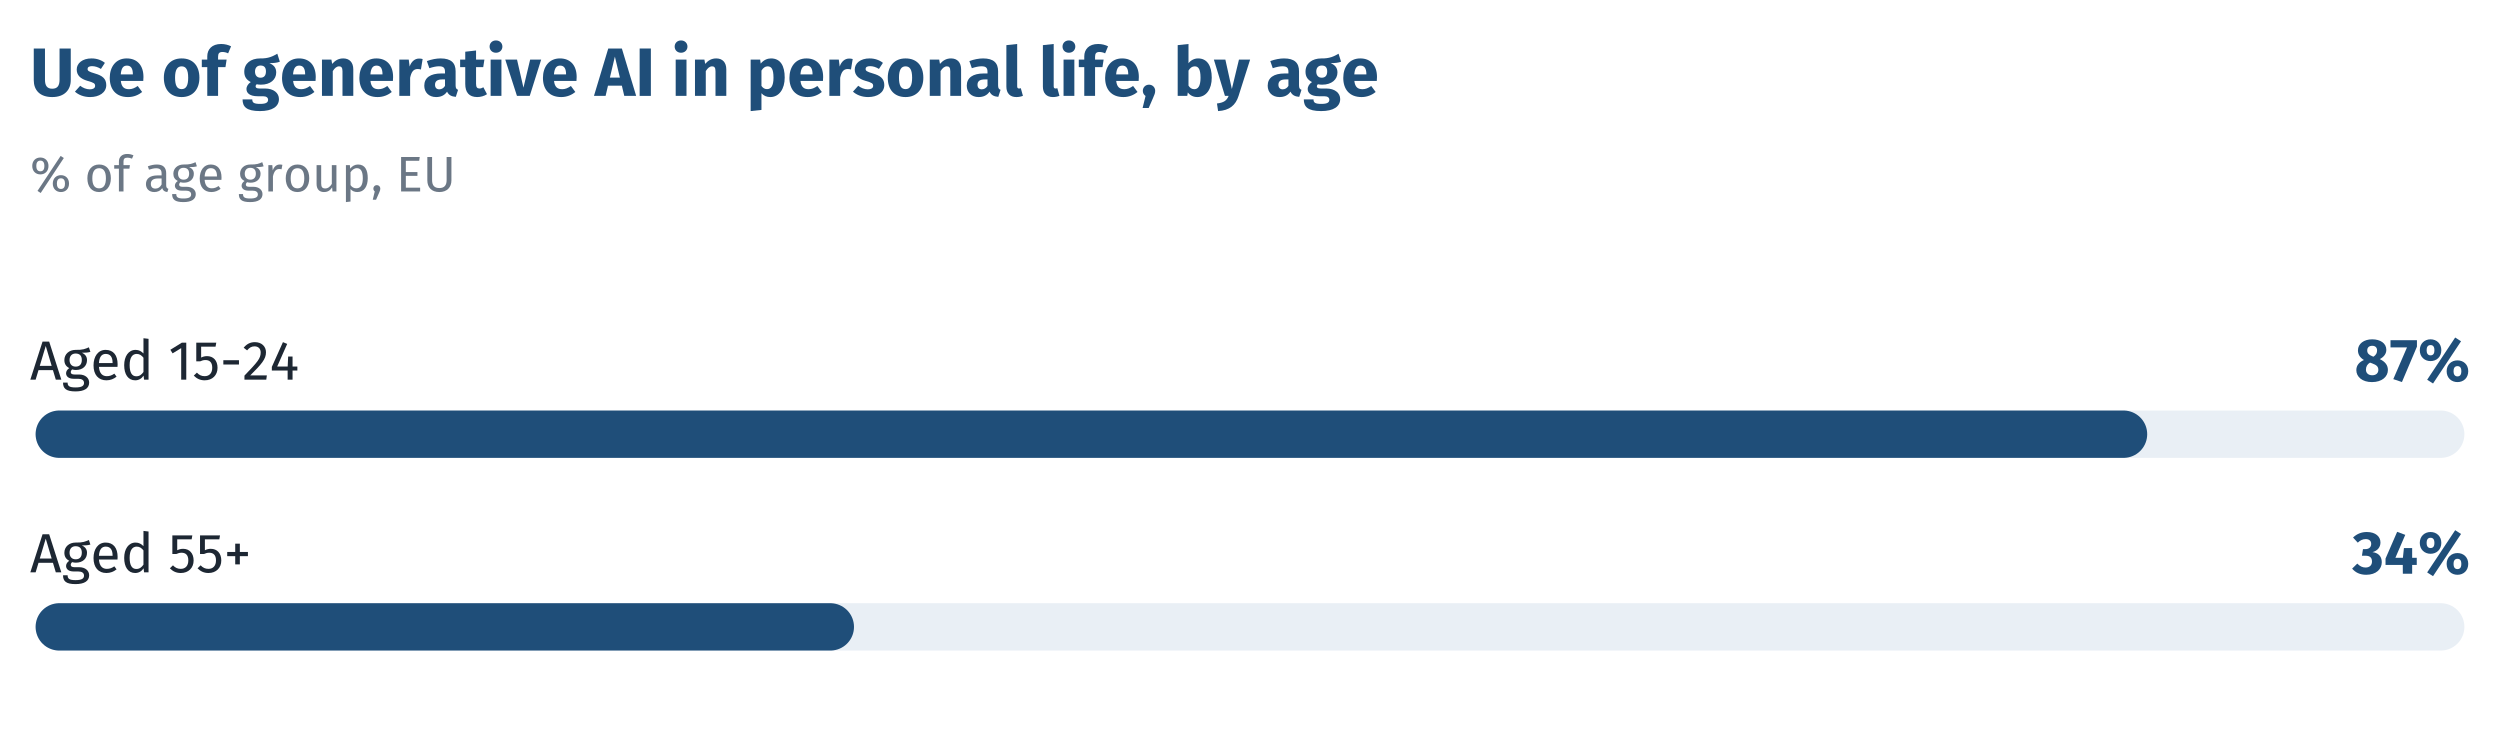
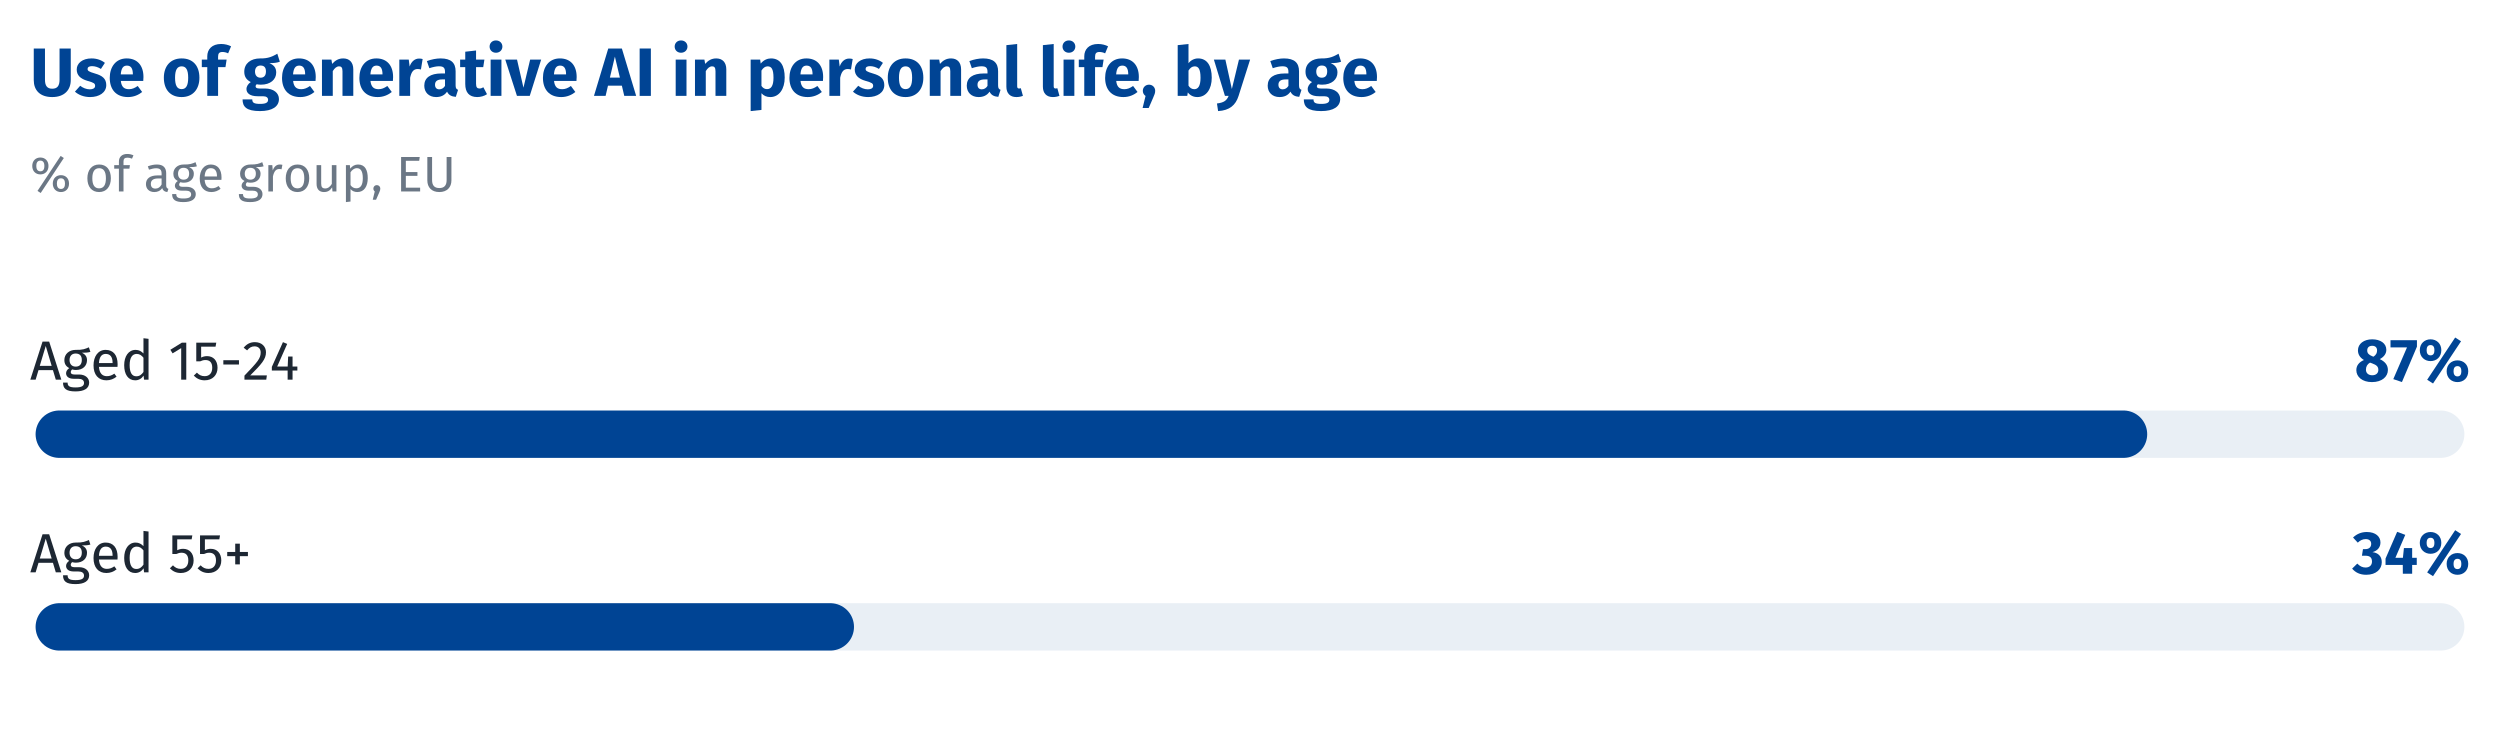
<svg xmlns="http://www.w3.org/2000/svg" xmlns:xlink="http://www.w3.org/1999/xlink" width="475.2pt" height="140.4pt" viewBox="0 0 475.2 140.4" version="1.1">
  <defs>
    <style type="text/css">*{stroke-linejoin: round; stroke-linecap: butt}</style>
  </defs>
  <g id="figure_1">
    <g id="patch_1">
      <path d="M 0 140.4  L 475.2 140.4  L 475.2 0  L 0 0  L 0 140.4  z " style="fill: none" />
    </g>
    <g id="axes_1">
      <g id="line2d_1">
-         <path d="M 11.268 82.531  L 463.932 82.531  " clip-path="url(#pdabcb287a5)" style="fill: none; stroke: #e9eff5; stroke-width: 9; stroke-linecap: round" />
+         <path d="M 11.268 82.531  L 463.932 82.531  " clip-path="url(#p6edd48c02f)" style="fill: none; stroke: #e9eff5; stroke-width: 9; stroke-linecap: round" />
      </g>
      <g id="line2d_2">
-         <path d="M 11.268 119.157  L 463.932 119.157  " clip-path="url(#pdabcb287a5)" style="fill: none; stroke: #e9eff5; stroke-width: 9; stroke-linecap: round" />
+         <path d="M 11.268 119.157  L 463.932 119.157  " clip-path="url(#p6edd48c02f)" style="fill: none; stroke: #e9eff5; stroke-width: 9; stroke-linecap: round" />
      </g>
      <g id="line2d_3">
-         <path d="M 11.268 82.531  L 403.639 82.531  " clip-path="url(#pdabcb287a5)" style="fill: none; stroke: #1f4e79; stroke-width: 9; stroke-linecap: round" />
+         <path d="M 11.268 82.531  L 403.639 82.531  " clip-path="url(#p6edd48c02f)" style="fill: none; stroke: #004494; stroke-width: 9; stroke-linecap: round" />
      </g>
      <g id="line2d_4">
-         <path d="M 11.268 119.157  L 157.827 119.157  " clip-path="url(#pdabcb287a5)" style="fill: none; stroke: #1f4e79; stroke-width: 9; stroke-linecap: round" />
+         <path d="M 11.268 119.157  L 157.827 119.157  " clip-path="url(#p6edd48c02f)" style="fill: none; stroke: #004494; stroke-width: 9; stroke-linecap: round" />
      </g>
      <g id="text_1">
        <g style="fill: #1d2733" transform="translate(5.7024 72.16481) scale(0.105 -0.105)">
          <defs>
            <path id="FiraSans-Regular-41" d="M 2989 0  L 3629 0  L 2221 4410  L 1453 4410  L 38 0  L 653 0  L 986 1107  L 2656 1107  L 2989 0  z M 1133 1600  L 1824 3904  L 2509 1600  L 1133 1600  z " transform="scale(0.015625)" />
            <path id="FiraSans-Regular-67" d="M 3155 3750  C 2758 3571 2451 3430 1613 3450  C 870 3450 314 2963 314 2272  C 314 1837 493 1542 883 1338  C 640 1178 512 960 512 742  C 512 403 781 102 1382 102  L 1914 102  C 2336 102 2592 -58 2592 -378  C 2592 -717 2336 -902 1606 -902  C 864 -902 691 -723 691 -339  L 160 -339  C 160 -1024 506 -1363 1606 -1363  C 2650 -1363 3187 -992 3187 -339  C 3187 198 2726 595 2035 595  L 1498 595  C 1152 595 1056 717 1056 870  C 1056 992 1126 1114 1222 1184  C 1363 1139 1498 1120 1651 1120  C 2458 1120 2938 1600 2938 2266  C 2938 2656 2739 2938 2342 3117  C 2726 3117 3046 3130 3328 3219  L 3155 3750  z M 1613 3027  C 2093 3027 2336 2771 2336 2278  C 2336 1792 2086 1510 1626 1510  C 1165 1510 915 1824 915 2272  C 915 2714 1158 3027 1613 3027  z " transform="scale(0.015625)" />
            <path id="FiraSans-Regular-65" d="M 3155 1786  C 3155 2816 2675 3450 1766 3450  C 896 3450 365 2701 365 1651  C 365 582 915 -77 1856 -77  C 2323 -77 2701 83 3034 346  L 2778 698  C 2483 493 2234 403 1901 403  C 1414 403 1050 704 992 1485  L 3142 1485  C 3149 1562 3155 1670 3155 1786  z M 2573 1920  L 992 1920  C 1037 2669 1331 2982 1779 2982  C 2310 2982 2573 2618 2573 1958  L 2573 1920  z " transform="scale(0.015625)" />
            <path id="FiraSans-Regular-64" d="M 2630 4800  L 2630 3034  C 2406 3270 2118 3450 1722 3450  C 896 3450 397 2701 397 1670  C 397 621 851 -77 1670 -77  C 2086 -77 2426 128 2643 467  L 2701 0  L 3219 0  L 3219 4730  L 2630 4800  z M 1798 390  C 1312 390 1030 794 1030 1683  C 1030 2560 1344 2982 1850 2982  C 2182 2982 2419 2810 2630 2541  L 2630 890  C 2406 576 2176 390 1798 390  z " transform="scale(0.015625)" />
            <path id="FiraSans-Regular-20" transform="scale(0.015625)" />
            <path id="FiraSans-Regular-31" d="M 2067 4282  L 1549 4282  L 224 3462  L 480 3046  L 1478 3654  L 1478 0  L 2067 0  L 2067 4282  z " transform="scale(0.015625)" />
            <path id="FiraSans-Regular-35" d="M 2771 4282  L 454 4282  L 454 2125  L 915 2125  C 1120 2221 1293 2272 1523 2272  C 1965 2272 2304 2042 2304 1382  C 2304 755 1965 403 1427 403  C 1056 403 781 538 525 813  L 166 467  C 499 128 890 -77 1434 -77  C 2323 -77 2918 518 2918 1370  C 2918 2221 2426 2726 1702 2726  C 1472 2726 1242 2675 1018 2560  L 1018 3821  L 2688 3821  L 2771 4282  z " transform="scale(0.015625)" />
            <path id="FiraSans-Regular-2d" d="M 384 1754  L 2195 1754  L 2195 2253  L 384 2253  L 384 1754  z " transform="scale(0.015625)" />
            <path id="FiraSans-Regular-32" d="M 1459 4346  C 922 4346 506 4128 160 3699  L 557 3392  C 832 3718 1069 3859 1427 3859  C 1843 3859 2131 3597 2131 3149  C 2131 2451 1760 2042 250 467  L 250 0  L 2778 0  L 2848 493  L 922 493  C 2234 1805 2746 2374 2746 3174  C 2746 3840 2246 4346 1459 4346  z " transform="scale(0.015625)" />
            <path id="FiraSans-Regular-34" d="M 3213 1523  L 2656 1523  L 2656 2675  L 2144 2675  L 2093 1523  L 877 1523  L 2035 4141  L 1542 4346  L 256 1478  L 256 1056  L 2086 1056  L 2086 0  L 2656 0  L 2656 1056  L 3213 1056  L 3213 1523  z " transform="scale(0.015625)" />
          </defs>
          <use xlink:href="#FiraSans-Regular-41" />
          <use xlink:href="#FiraSans-Regular-67" transform="translate(57.29999 0)" />
          <use xlink:href="#FiraSans-Regular-65" transform="translate(109.3 0)" />
          <use xlink:href="#FiraSans-Regular-64" transform="translate(164.3 0)" />
          <use xlink:href="#FiraSans-Regular-20" transform="translate(224.0999 0)" />
          <use xlink:href="#FiraSans-Regular-31" transform="translate(250.5999 0)" />
          <use xlink:href="#FiraSans-Regular-35" transform="translate(293.8999 0)" />
          <use xlink:href="#FiraSans-Regular-2d" transform="translate(343.9999 0)" />
          <use xlink:href="#FiraSans-Regular-32" transform="translate(384.2999 0)" />
          <use xlink:href="#FiraSans-Regular-34" transform="translate(433.7999 0)" />
        </g>
      </g>
      <g id="text_2">
-         <g style="fill: #1f4e79" transform="translate(447.556 72.43332) scale(0.115 -0.115)">
+         <g style="fill: #004494" transform="translate(447.556 72.43332) scale(0.115 -0.115)">
          <defs>
            <path id="FiraSans-Bold-38" d="M 2669 2323  C 3149 2579 3360 2931 3360 3302  C 3360 4006 2720 4416 1862 4416  C 992 4416 358 3949 358 3251  C 358 2854 538 2496 992 2227  C 493 2010 186 1664 186 1152  C 186 461 794 -109 1837 -109  C 2912 -109 3526 474 3526 1171  C 3526 1664 3258 2042 2669 2323  z M 1869 3731  C 2208 3731 2381 3533 2381 3251  C 2381 2989 2298 2784 2003 2579  L 1862 2630  C 1510 2778 1338 2938 1338 3238  C 1338 3565 1549 3731 1869 3731  z M 1869 614  C 1459 614 1203 845 1203 1203  C 1203 1530 1344 1786 1632 1952  L 1850 1875  C 2336 1696 2515 1530 2515 1178  C 2515 864 2298 614 1869 614  z " transform="scale(0.015625)" />
            <path id="FiraSans-Bold-37" d="M 2880 4326  L 83 4326  L 83 3565  L 1830 3565  L 378 205  L 1293 -102  L 2880 3642  L 2880 4326  z " transform="scale(0.015625)" />
            <path id="FiraSans-Bold-25" d="M 3930 4608  L 966 141  L 1587 -256  L 4550 4211  L 3930 4608  z M 1325 4416  C 691 4416 186 3968 186 3264  C 186 2560 691 2112 1325 2112  C 1965 2112 2464 2560 2464 3264  C 2464 3968 1965 4416 1325 4416  z M 1325 3808  C 1658 3808 1734 3533 1734 3264  C 1734 2989 1658 2720 1325 2720  C 992 2720 909 2995 909 3264  C 909 3539 992 3808 1325 3808  z M 4173 2189  C 3533 2189 3027 1747 3027 1043  C 3027 333 3533 -109 4173 -109  C 4813 -109 5312 333 5312 1043  C 5312 1747 4813 2189 4173 2189  z M 4173 1581  C 4506 1581 4582 1312 4582 1043  C 4582 768 4506 493 4173 493  C 3840 493 3757 774 3757 1043  C 3757 1312 3840 1581 4173 1581  z " transform="scale(0.015625)" />
          </defs>
          <use xlink:href="#FiraSans-Bold-38" />
          <use xlink:href="#FiraSans-Bold-37" transform="translate(58.09999 0)" />
          <use xlink:href="#FiraSans-Bold-25" transform="translate(104.9 0)" />
        </g>
      </g>
      <g id="text_3">
        <g style="fill: #1d2733" transform="translate(5.7024 108.7909) scale(0.105 -0.105)">
          <defs>
            <path id="FiraSans-Regular-2b" d="M 1862 3322  L 1325 3322  L 1325 2362  L 397 2362  L 397 1875  L 1325 1875  L 1325 922  L 1862 922  L 1862 1875  L 2797 1875  L 2797 2362  L 1862 2362  L 1862 3322  z " transform="scale(0.015625)" />
          </defs>
          <use xlink:href="#FiraSans-Regular-41" />
          <use xlink:href="#FiraSans-Regular-67" transform="translate(57.29999 0)" />
          <use xlink:href="#FiraSans-Regular-65" transform="translate(109.3 0)" />
          <use xlink:href="#FiraSans-Regular-64" transform="translate(164.3 0)" />
          <use xlink:href="#FiraSans-Regular-20" transform="translate(224.0999 0)" />
          <use xlink:href="#FiraSans-Regular-35" transform="translate(250.5999 0)" />
          <use xlink:href="#FiraSans-Regular-35" transform="translate(300.6999 0)" />
          <use xlink:href="#FiraSans-Regular-2b" transform="translate(350.7999 0)" />
        </g>
      </g>
      <g id="text_4">
-         <g style="fill: #1f4e79" transform="translate(447.1409 109.0594) scale(0.115 -0.115)">
+         <g style="fill: #004494" transform="translate(447.1409 109.0594) scale(0.115 -0.115)">
          <defs>
            <path id="FiraSans-Bold-33" d="M 1530 4416  C 954 4416 474 4218 70 3834  L 570 3290  C 826 3539 1094 3667 1414 3667  C 1766 3667 1990 3482 1990 3168  C 1990 2810 1754 2605 1370 2605  L 1120 2605  L 1011 1907  L 1370 1907  C 1824 1907 2074 1741 2074 1286  C 2074 890 1798 659 1402 659  C 1062 659 806 787 518 1075  L -26 544  C 314 134 806 -109 1459 -109  C 2528 -109 3110 499 3110 1222  C 3110 1907 2662 2227 2125 2285  C 2656 2438 2970 2790 2970 3315  C 2970 3923 2464 4416 1530 4416  z " transform="scale(0.015625)" />
            <path id="FiraSans-Bold-34" d="M 3482 1690  L 2995 1690  L 2995 2714  L 2125 2714  L 2016 1690  L 1222 1690  L 2266 4115  L 1408 4435  L 179 1606  L 179 934  L 2003 934  L 2010 0  L 2995 0  L 2995 934  L 3482 934  L 3482 1690  z " transform="scale(0.015625)" />
          </defs>
          <use xlink:href="#FiraSans-Bold-33" />
          <use xlink:href="#FiraSans-Bold-34" transform="translate(51.99999 0)" />
          <use xlink:href="#FiraSans-Bold-25" transform="translate(108.5 0)" />
        </g>
      </g>
    </g>
    <g id="text_5">
-       <g style="fill: #1f4e79" transform="translate(5.7024 18.22789) scale(0.13 -0.13)">
+       <g style="fill: #004494" transform="translate(5.7024 18.22789) scale(0.13 -0.13)">
        <defs>
          <path id="FiraSans-Bold-55" d="M 3814 4435  L 2765 4435  L 2765 1517  C 2765 947 2560 672 2080 672  C 1606 672 1402 947 1402 1517  L 1402 4435  L 352 4435  L 352 1472  C 352 538 922 -109 2080 -109  C 3238 -109 3814 576 3814 1472  L 3814 4435  z " transform="scale(0.015625)" />
          <path id="FiraSans-Bold-73" d="M 1594 3507  C 736 3507 205 3053 205 2470  C 205 1946 538 1600 1210 1408  C 1824 1235 1926 1165 1926 934  C 1926 730 1741 614 1434 614  C 1101 614 787 749 531 947  L 38 397  C 371 96 870 -109 1459 -109  C 2304 -109 2970 307 2970 1011  C 2970 1619 2592 1901 1920 2093  C 1312 2272 1222 2349 1222 2528  C 1222 2682 1357 2784 1632 2784  C 1926 2784 2208 2688 2470 2522  L 2842 3091  C 2528 3347 2086 3507 1594 3507  z " transform="scale(0.015625)" />
          <path id="FiraSans-Bold-65" d="M 3360 1766  C 3360 2867 2765 3507 1792 3507  C 762 3507 205 2701 205 1683  C 205 621 781 -109 1914 -109  C 2464 -109 2899 96 3238 365  L 2822 928  C 2528 723 2285 627 2010 627  C 1594 627 1306 794 1242 1402  L 3341 1402  C 3354 1504 3360 1658 3360 1766  z M 2368 2010  L 1235 2010  C 1286 2624 1478 2835 1818 2835  C 2221 2835 2362 2515 2368 2054  L 2368 2010  z " transform="scale(0.015625)" />
          <path id="FiraSans-Bold-20" transform="scale(0.015625)" />
          <path id="FiraSans-Bold-6f" d="M 1869 3507  C 832 3507 205 2790 205 1702  C 205 557 838 -109 1869 -109  C 2906 -109 3533 608 3533 1696  C 3533 2842 2906 3507 1869 3507  z M 1869 2765  C 2278 2765 2483 2451 2483 1696  C 2483 960 2278 634 1869 634  C 1459 634 1254 947 1254 1702  C 1254 2438 1459 2765 1869 2765  z " transform="scale(0.015625)" />
          <path id="FiraSans-Bold-66" d="M 1952 4109  C 2099 4109 2291 4077 2483 3981  L 2758 4640  C 2509 4768 2182 4858 1830 4858  C 960 4858 531 4352 531 3699  L 531 3398  L 19 3398  L 19 2694  L 531 2694  L 531 0  L 1542 0  L 1542 2694  L 2234 2694  L 2342 3398  L 1542 3398  L 1542 3661  C 1542 3981 1658 4109 1952 4109  z " transform="scale(0.015625)" />
          <path id="FiraSans-Bold-67" d="M 3290 3949  C 2880 3706 2445 3488 1690 3507  C 800 3507 198 3034 198 2266  C 198 1824 371 1523 806 1293  C 563 1139 403 890 403 640  C 403 275 704 -32 1446 -32  L 1939 -32  C 2278 -32 2426 -166 2426 -365  C 2426 -582 2285 -749 1690 -749  C 1075 -749 947 -621 947 -326  L 38 -326  C 38 -998 378 -1421 1664 -1421  C 2829 -1421 3443 -992 3443 -294  C 3443 275 2938 691 2144 691  L 1632 691  C 1306 691 1261 794 1261 896  C 1261 973 1299 1050 1370 1088  C 1491 1062 1619 1050 1760 1050  C 2643 1050 3187 1530 3187 2189  C 3187 2630 2976 2880 2547 3066  C 2976 3066 3290 3104 3526 3200  L 3290 3949  z M 1715 2842  C 2054 2842 2227 2669 2227 2291  C 2227 1901 2048 1702 1715 1702  C 1408 1702 1203 1907 1203 2278  C 1203 2630 1402 2842 1715 2842  z " transform="scale(0.015625)" />
          <path id="FiraSans-Bold-6e" d="M 2387 3507  C 1965 3507 1638 3328 1350 2995  L 1280 3398  L 397 3398  L 397 0  L 1408 0  L 1408 2323  C 1587 2605 1773 2765 1997 2765  C 2195 2765 2317 2669 2317 2310  L 2317 0  L 3328 0  L 3328 2483  C 3328 3130 2976 3507 2387 3507  z " transform="scale(0.015625)" />
          <path id="FiraSans-Bold-72" d="M 2240 3494  C 1850 3494 1517 3213 1363 2746  L 1280 3398  L 397 3398  L 397 0  L 1408 0  L 1408 1696  C 1517 2208 1696 2515 2112 2515  C 2227 2515 2310 2496 2419 2470  L 2579 3450  C 2470 3482 2368 3494 2240 3494  z " transform="scale(0.015625)" />
          <path id="FiraSans-Bold-61" d="M 3098 986  L 3098 2304  C 3098 3091 2675 3507 1690 3507  C 1306 3507 838 3418 410 3258  L 640 2592  C 979 2707 1312 2771 1530 2771  C 1946 2771 2106 2650 2106 2246  L 2106 2099  L 1760 2099  C 730 2099 166 1696 166 954  C 166 333 595 -109 1274 -109  C 1677 -109 2054 26 2298 397  C 2458 64 2720 -58 3117 -90  L 3328 570  C 3168 627 3098 723 3098 986  z M 1568 614  C 1318 614 1171 774 1171 1043  C 1171 1382 1395 1542 1856 1542  L 2106 1542  L 2106 934  C 1984 736 1798 614 1568 614  z " transform="scale(0.015625)" />
          <path id="FiraSans-Bold-74" d="M 2189 806  C 2054 723 1939 691 1824 691  C 1613 691 1504 806 1504 1133  L 1504 2694  L 2176 2694  L 2285 3398  L 1504 3398  L 1504 4250  L 493 4134  L 493 3398  L 13 3398  L 13 2694  L 493 2694  L 493 1120  C 493 320 858 -102 1606 -109  C 1914 -109 2272 -19 2528 160  L 2189 806  z " transform="scale(0.015625)" />
          <path id="FiraSans-Bold-69" d="M 896 5190  C 544 5190 301 4941 301 4614  C 301 4288 544 4038 896 4038  C 1248 4038 1498 4288 1498 4614  C 1498 4941 1248 5190 896 5190  z M 1408 3398  L 397 3398  L 397 0  L 1408 0  L 1408 3398  z " transform="scale(0.015625)" />
          <path id="FiraSans-Bold-76" d="M 3322 3398  L 2291 3398  L 1664 768  L 1062 3398  L -38 3398  L 1056 0  L 2253 0  L 3322 3398  z " transform="scale(0.015625)" />
          <path id="FiraSans-Bold-41" d="M 2752 0  L 3866 0  L 2528 4435  L 1254 4435  L -83 0  L 1005 0  L 1229 954  L 2528 954  L 2752 0  z M 1408 1715  L 1875 3674  L 2342 1715  L 1408 1715  z " transform="scale(0.015625)" />
          <path id="FiraSans-Bold-49" d="M 1466 4435  L 416 4435  L 416 0  L 1466 0  L 1466 4435  z " transform="scale(0.015625)" />
          <path id="FiraSans-Bold-70" d="M 2298 3507  C 1984 3507 1619 3373 1338 3021  L 1286 3398  L 397 3398  L 397 -1421  L 1408 -1312  L 1408 250  C 1619 6 1901 -109 2234 -109  C 3072 -109 3584 659 3584 1709  C 3584 2810 3194 3507 2298 3507  z M 1926 634  C 1715 634 1549 730 1408 934  L 1408 2368  C 1555 2618 1760 2765 1978 2765  C 2330 2765 2534 2541 2534 1696  C 2534 934 2304 634 1926 634  z " transform="scale(0.015625)" />
          <path id="FiraSans-Bold-6c" d="M 1299 -109  C 1542 -109 1760 -58 1914 6  L 1715 723  C 1670 704 1619 691 1549 691  C 1427 691 1376 762 1376 902  L 1376 4858  L 365 4749  L 365 864  C 365 243 710 -109 1299 -109  z " transform="scale(0.015625)" />
          <path id="FiraSans-Bold-2c" d="M 768 1050  C 435 1050 186 800 186 474  C 186 275 282 102 442 -6  L 166 -1133  L 736 -1133  L 1139 -205  C 1280 109 1344 275 1344 474  C 1344 800 1094 1050 768 1050  z " transform="scale(0.015625)" />
          <path id="FiraSans-Bold-62" d="M 2304 3507  C 1952 3507 1606 3328 1408 3053  L 1408 4858  L 397 4749  L 397 0  L 1293 0  L 1344 326  C 1549 51 1856 -109 2234 -109  C 3078 -109 3584 646 3584 1696  C 3584 2835 3142 3507 2304 3507  z M 1946 627  C 1722 627 1536 749 1408 960  L 1408 2368  C 1555 2618 1747 2765 1990 2765  C 2304 2765 2534 2560 2534 1696  C 2534 902 2291 627 1946 627  z " transform="scale(0.015625)" />
          <path id="FiraSans-Bold-79" d="M 3354 3398  L 2310 3398  L 1645 646  L 1037 3398  L -38 3398  L 998 0  L 1344 0  C 1158 -435 915 -627 250 -710  L 358 -1421  C 1427 -1363 2003 -864 2272 -6  L 3354 3398  z " transform="scale(0.015625)" />
        </defs>
        <use xlink:href="#FiraSans-Bold-55" />
        <use xlink:href="#FiraSans-Bold-73" transform="translate(65.09999 0)" />
        <use xlink:href="#FiraSans-Bold-65" transform="translate(113.4 0)" />
        <use xlink:href="#FiraSans-Bold-20" transform="translate(168.8 0)" />
        <use xlink:href="#FiraSans-Bold-6f" transform="translate(192.5 0)" />
        <use xlink:href="#FiraSans-Bold-66" transform="translate(250.9 0)" />
        <use xlink:href="#FiraSans-Bold-20" transform="translate(286.5 0)" />
        <use xlink:href="#FiraSans-Bold-67" transform="translate(310.2 0)" />
        <use xlink:href="#FiraSans-Bold-65" transform="translate(365.2999 0)" />
        <use xlink:href="#FiraSans-Bold-6e" transform="translate(420.6999 0)" />
        <use xlink:href="#FiraSans-Bold-65" transform="translate(478.3999 0)" />
        <use xlink:href="#FiraSans-Bold-72" transform="translate(533.7999 0)" />
        <use xlink:href="#FiraSans-Bold-61" transform="translate(573.8999 0)" />
        <use xlink:href="#FiraSans-Bold-74" transform="translate(628.6999 0)" />
        <use xlink:href="#FiraSans-Bold-69" transform="translate(667.2999 0)" />
        <use xlink:href="#FiraSans-Bold-76" transform="translate(695.4999 0)" />
        <use xlink:href="#FiraSans-Bold-65" transform="translate(746.7999 0)" />
        <use xlink:href="#FiraSans-Bold-20" transform="translate(802.1999 0)" />
        <use xlink:href="#FiraSans-Bold-41" transform="translate(825.8999 0)" />
        <use xlink:href="#FiraSans-Bold-49" transform="translate(884.8999 0)" />
        <use xlink:href="#FiraSans-Bold-20" transform="translate(914.1998 0)" />
        <use xlink:href="#FiraSans-Bold-69" transform="translate(937.8998 0)" />
        <use xlink:href="#FiraSans-Bold-6e" transform="translate(966.0998 0)" />
        <use xlink:href="#FiraSans-Bold-20" transform="translate(1023.8 0)" />
        <use xlink:href="#FiraSans-Bold-70" transform="translate(1047.5 0)" />
        <use xlink:href="#FiraSans-Bold-65" transform="translate(1107.2 0)" />
        <use xlink:href="#FiraSans-Bold-72" transform="translate(1162.6 0)" />
        <use xlink:href="#FiraSans-Bold-73" transform="translate(1202.7 0)" />
        <use xlink:href="#FiraSans-Bold-6f" transform="translate(1251 0)" />
        <use xlink:href="#FiraSans-Bold-6e" transform="translate(1309.4 0)" />
        <use xlink:href="#FiraSans-Bold-61" transform="translate(1367.1 0)" />
        <use xlink:href="#FiraSans-Bold-6c" transform="translate(1421.9 0)" />
        <use xlink:href="#FiraSans-Bold-20" transform="translate(1451.6 0)" />
        <use xlink:href="#FiraSans-Bold-6c" transform="translate(1475.3 0)" />
        <use xlink:href="#FiraSans-Bold-69" transform="translate(1505 0)" />
        <use xlink:href="#FiraSans-Bold-66" transform="translate(1533.2 0)" />
        <use xlink:href="#FiraSans-Bold-65" transform="translate(1568.8 0)" />
        <use xlink:href="#FiraSans-Bold-2c" transform="translate(1624.2 0)" />
        <use xlink:href="#FiraSans-Bold-20" transform="translate(1648.2 0)" />
        <use xlink:href="#FiraSans-Bold-62" transform="translate(1671.9 0)" />
        <use xlink:href="#FiraSans-Bold-79" transform="translate(1731.6 0)" />
        <use xlink:href="#FiraSans-Bold-20" transform="translate(1783.4 0)" />
        <use xlink:href="#FiraSans-Bold-61" transform="translate(1807.1 0)" />
        <use xlink:href="#FiraSans-Bold-67" transform="translate(1861.9 0)" />
        <use xlink:href="#FiraSans-Bold-65" transform="translate(1917 0)" />
      </g>
    </g>
    <g id="text_6">
      <g style="fill: #6b7785" transform="translate(5.7024 36.3909) scale(0.095 -0.095)">
        <defs>
          <path id="FiraSans-Regular-25" d="M 3923 4550  L 960 70  L 1370 -198  L 4333 4282  L 3923 4550  z M 1325 4346  C 730 4346 288 3930 288 3264  C 288 2598 730 2182 1325 2182  C 1926 2182 2368 2598 2368 3264  C 2368 3930 1926 4346 1325 4346  z M 1325 3949  C 1741 3949 1843 3597 1843 3264  C 1843 2918 1741 2579 1325 2579  C 915 2579 806 2931 806 3264  C 806 3610 915 3949 1325 3949  z M 3962 2086  C 3360 2086 2918 1670 2918 1005  C 2918 339 3360 -77 3962 -77  C 4563 -77 4998 339 4998 1005  C 4998 1670 4563 2086 3962 2086  z M 3962 1683  C 4378 1683 4480 1338 4480 1005  C 4480 659 4378 320 3962 320  C 3552 320 3443 672 3443 1005  C 3443 1350 3552 1683 3962 1683  z " transform="scale(0.015625)" />
          <path id="FiraSans-Regular-6f" d="M 1875 3450  C 915 3450 365 2726 365 1683  C 365 614 909 -77 1869 -77  C 2822 -77 3373 646 3373 1690  C 3373 2758 2835 3450 1875 3450  z M 1875 2976  C 2432 2976 2739 2566 2739 1690  C 2739 806 2432 397 1869 397  C 1306 397 998 806 998 1683  C 998 2566 1312 2976 1875 2976  z " transform="scale(0.015625)" />
          <path id="FiraSans-Regular-66" d="M 1754 4326  C 1926 4326 2125 4294 2342 4198  L 2528 4627  C 2259 4742 2042 4800 1722 4800  C 1037 4800 666 4397 666 3834  L 666 3373  L 64 3373  L 64 2918  L 666 2918  L 666 0  L 1254 0  L 1254 2918  L 2010 2918  L 2074 3373  L 1254 3373  L 1254 3840  C 1254 4166 1382 4326 1754 4326  z " transform="scale(0.015625)" />
          <path id="FiraSans-Regular-61" d="M 2880 787  L 2880 2330  C 2880 3034 2509 3450 1696 3450  C 1318 3450 947 3373 531 3219  L 678 2790  C 1024 2906 1338 2970 1587 2970  C 2054 2970 2291 2790 2291 2304  L 2291 2054  L 1773 2054  C 832 2054 288 1664 288 941  C 288 339 691 -77 1363 -77  C 1773 -77 2131 77 2368 429  C 2470 96 2688 -38 3027 -77  L 3162 333  C 2989 397 2880 493 2880 787  z M 1498 365  C 1114 365 915 576 915 973  C 915 1434 1229 1664 1850 1664  L 2291 1664  L 2291 890  C 2099 538 1843 365 1498 365  z " transform="scale(0.015625)" />
          <path id="FiraSans-Regular-72" d="M 2074 3450  C 1664 3450 1350 3194 1171 2688  L 1114 3373  L 608 3373  L 608 0  L 1197 0  L 1197 1926  C 1338 2573 1581 2874 2003 2874  C 2125 2874 2195 2861 2298 2835  L 2406 3411  C 2304 3437 2182 3450 2074 3450  z " transform="scale(0.015625)" />
          <path id="FiraSans-Regular-75" d="M 3117 3373  L 2528 3373  L 2528 966  C 2323 627 2048 384 1683 384  C 1318 384 1165 557 1165 1018  L 1165 3373  L 576 3373  L 576 954  C 576 294 928 -77 1517 -77  C 1997 -77 2310 115 2566 525  L 2611 0  L 3117 0  L 3117 3373  z " transform="scale(0.015625)" />
          <path id="FiraSans-Regular-70" d="M 2157 3450  C 1773 3450 1408 3264 1158 2918  L 1114 3373  L 608 3373  L 608 -1363  L 1197 -1293  L 1197 307  C 1414 45 1715 -77 2080 -77  C 2950 -77 3405 666 3405 1690  C 3405 2752 3053 3450 2157 3450  z M 1939 403  C 1632 403 1370 550 1197 813  L 1197 2458  C 1376 2726 1651 2982 2010 2982  C 2515 2982 2771 2566 2771 1690  C 2771 806 2477 403 1939 403  z " transform="scale(0.015625)" />
          <path id="FiraSans-Regular-2c" d="M 762 813  C 512 813 320 614 320 371  C 320 218 390 83 499 0  L 243 -1062  L 666 -1062  L 1094 -83  C 1178 102 1210 230 1210 371  C 1210 614 1018 813 762 813  z " transform="scale(0.015625)" />
          <path id="FiraSans-Regular-45" d="M 3027 4410  L 640 4410  L 640 0  L 3078 0  L 3078 486  L 1248 486  L 1248 1997  L 2733 1997  L 2733 2483  L 1248 2483  L 1248 3923  L 2957 3923  L 3027 4410  z " transform="scale(0.015625)" />
          <path id="FiraSans-Regular-55" d="M 3661 4410  L 3046 4410  L 3046 1459  C 3046 774 2746 435 2112 435  C 1485 435 1184 774 1184 1459  L 1184 4410  L 576 4410  L 576 1414  C 576 538 1107 -77 2112 -77  C 3104 -77 3661 538 3661 1414  L 3661 4410  z " transform="scale(0.015625)" />
        </defs>
        <use xlink:href="#FiraSans-Regular-25" />
        <use xlink:href="#FiraSans-Regular-20" transform="translate(82.59999 0)" />
        <use xlink:href="#FiraSans-Regular-6f" transform="translate(109.1 0)" />
        <use xlink:href="#FiraSans-Regular-66" transform="translate(167.5 0)" />
        <use xlink:href="#FiraSans-Regular-20" transform="translate(201 0)" />
        <use xlink:href="#FiraSans-Regular-61" transform="translate(227.4999 0)" />
        <use xlink:href="#FiraSans-Regular-67" transform="translate(281.8999 0)" />
        <use xlink:href="#FiraSans-Regular-65" transform="translate(333.8999 0)" />
        <use xlink:href="#FiraSans-Regular-20" transform="translate(388.8999 0)" />
        <use xlink:href="#FiraSans-Regular-67" transform="translate(415.3999 0)" />
        <use xlink:href="#FiraSans-Regular-72" transform="translate(467.3999 0)" />
        <use xlink:href="#FiraSans-Regular-6f" transform="translate(505.9999 0)" />
        <use xlink:href="#FiraSans-Regular-75" transform="translate(564.3999 0)" />
        <use xlink:href="#FiraSans-Regular-70" transform="translate(622.5999 0)" />
        <use xlink:href="#FiraSans-Regular-2c" transform="translate(681.9998 0)" />
        <use xlink:href="#FiraSans-Regular-20" transform="translate(705.9998 0)" />
        <use xlink:href="#FiraSans-Regular-45" transform="translate(732.4998 0)" />
        <use xlink:href="#FiraSans-Regular-55" transform="translate(785.9998 0)" />
      </g>
    </g>
  </g>
  <defs>
-     <clipPath id="pdabcb287a5">
+     <clipPath id="p6edd48c02f">
      <rect x="5.702" y="56.16" width="463.795" height="84.24" />
    </clipPath>
  </defs>
</svg>
